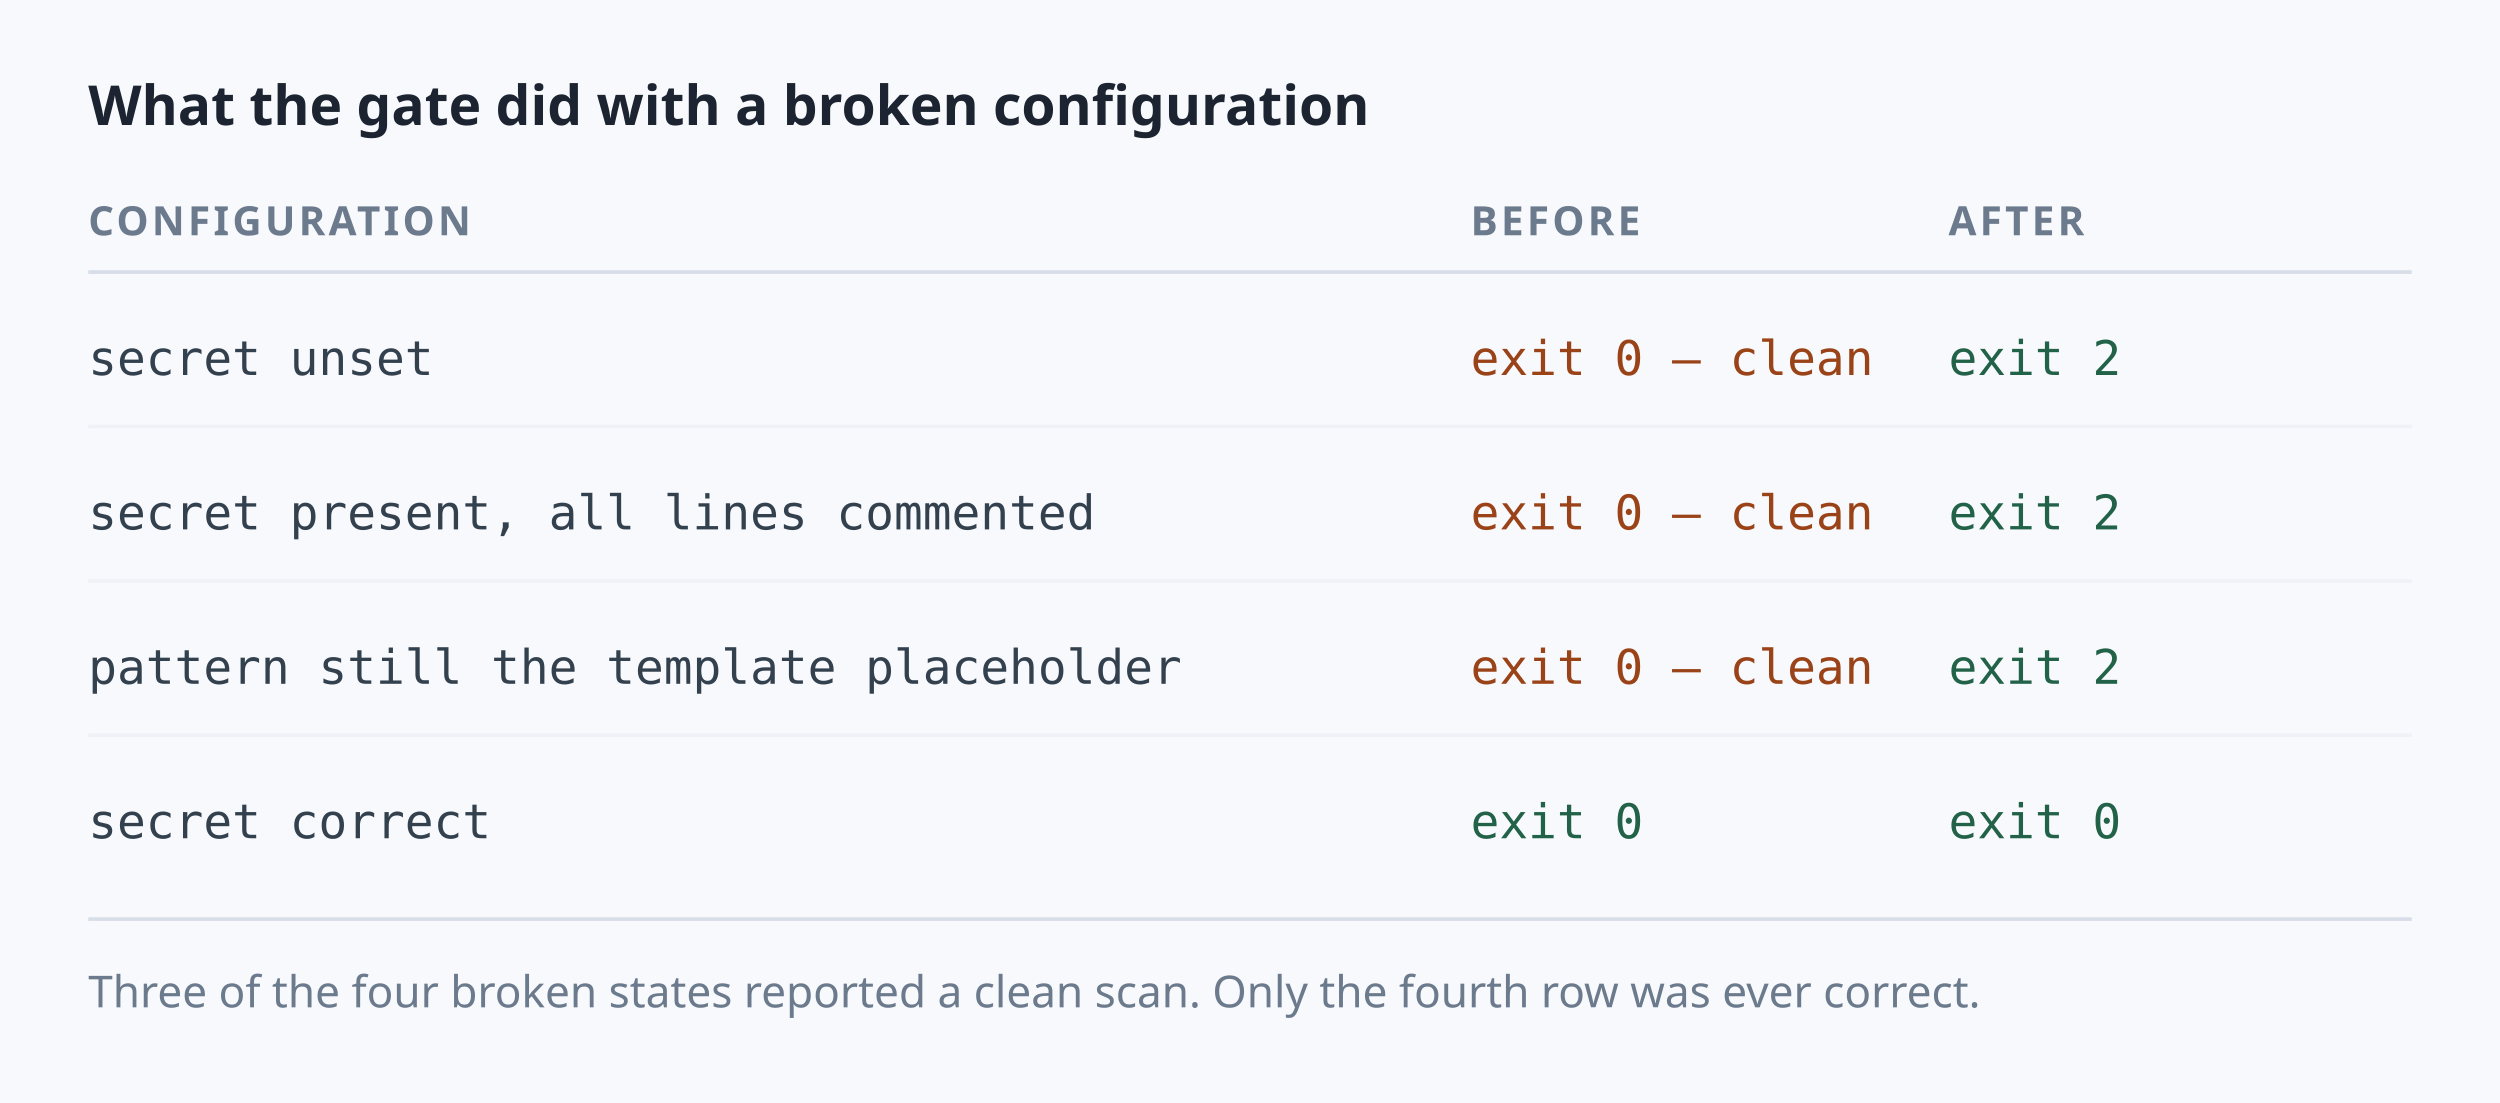
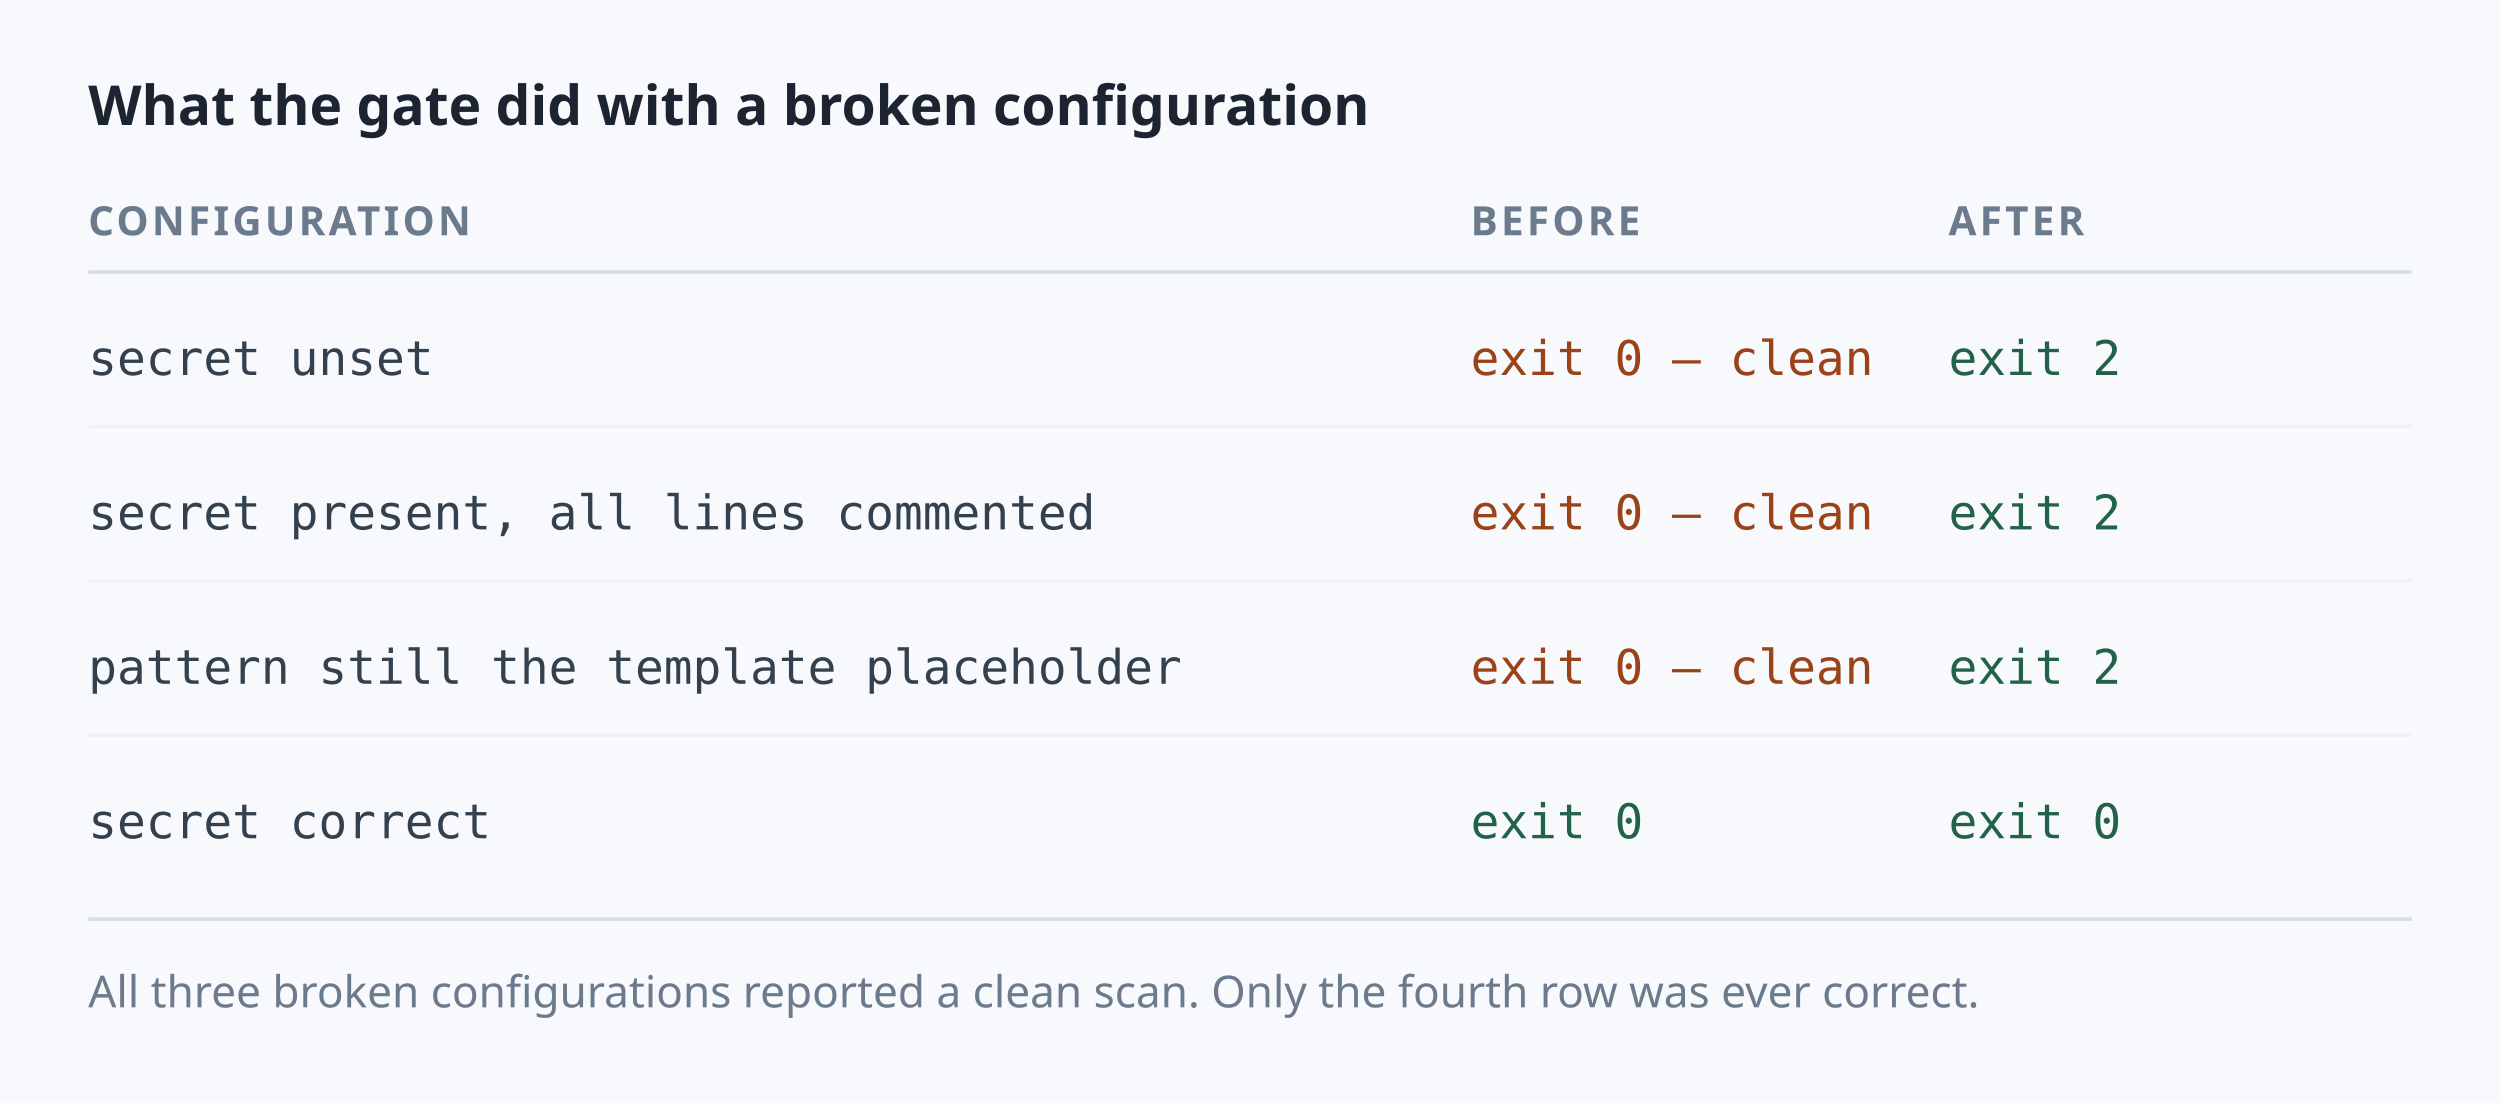
<svg xmlns="http://www.w3.org/2000/svg" viewBox="0 0 680 300" role="img" aria-label="Four configurations of the leak gate and their exit codes, before and after the pattern-count check">
  <style>
    .t{font:600 15px system-ui,sans-serif;fill:#1b2430}
    .l{font:13px ui-monospace,SFMono-Regular,Menlo,monospace;fill:#33414f}
    .h{font:600 11px system-ui,sans-serif;fill:#6b7a8c;letter-spacing:.08em}
    .bad{fill:#9a4318}.good{fill:#226249}
    .cap{font:12px system-ui,sans-serif;fill:#6b7a8c}
  </style>
  <rect width="680" height="300" fill="#f8f9fc" />
  <text class="t" x="24" y="34">What the gate did with a broken configuration</text>
  <text class="h" x="24" y="64">CONFIGURATION</text>
  <text class="h" x="400" y="64">BEFORE</text>
  <text class="h" x="530" y="64">AFTER</text>
  <line x1="24" y1="74" x2="656" y2="74" stroke="#d8dee8" />
  <g>
    <text class="l" x="24" y="102">secret unset</text>
    <text class="l bad" x="400" y="102">exit 0 — clean</text>
    <text class="l good" x="530" y="102">exit 2</text>
    <line x1="24" y1="116" x2="656" y2="116" stroke="#eef1f6" />
    <text class="l" x="24" y="144">secret present, all lines commented</text>
    <text class="l bad" x="400" y="144">exit 0 — clean</text>
    <text class="l good" x="530" y="144">exit 2</text>
    <line x1="24" y1="158" x2="656" y2="158" stroke="#eef1f6" />
    <text class="l" x="24" y="186">pattern still the template placeholder</text>
    <text class="l bad" x="400" y="186">exit 0 — clean</text>
    <text class="l good" x="530" y="186">exit 2</text>
    <line x1="24" y1="200" x2="656" y2="200" stroke="#eef1f6" />
    <text class="l" x="24" y="228">secret correct</text>
    <text class="l good" x="400" y="228">exit 0</text>
    <text class="l good" x="530" y="228">exit 0</text>
  </g>
  <line x1="24" y1="250" x2="656" y2="250" stroke="#d8dee8" />
-   <text class="cap" x="24" y="274">Three of the four broken states reported a clean scan. Only the fourth row was ever correct.</text>
+   <text class="cap" x="24" y="274">All three broken configurations reported a clean scan. Only the fourth row was ever correct.</text>
</svg>
